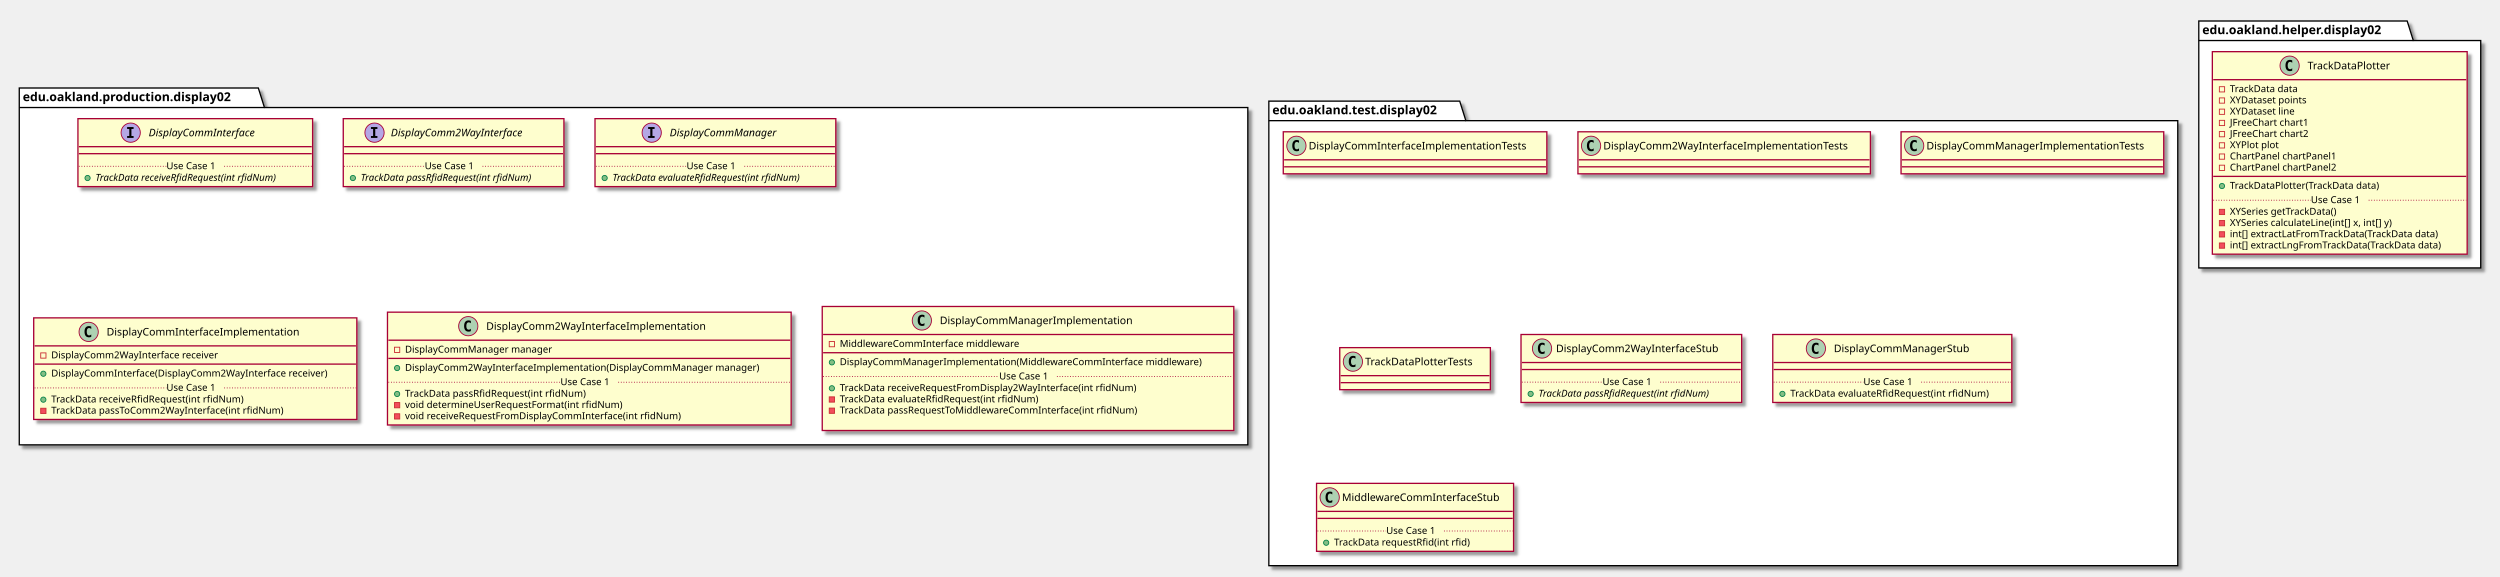
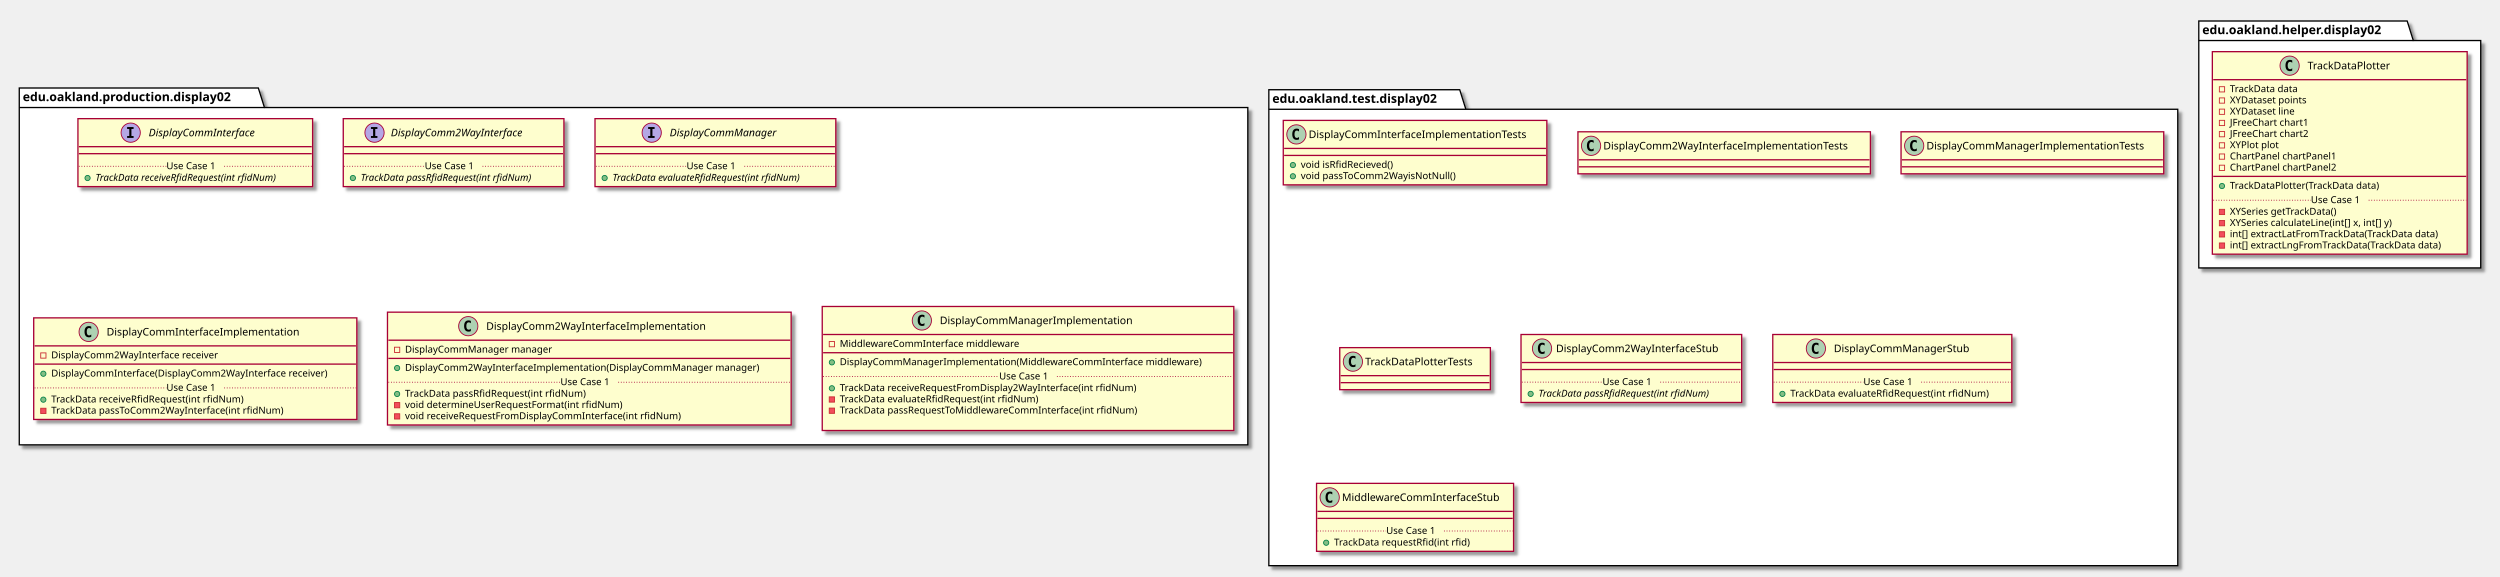
<svg xmlns="http://www.w3.org/2000/svg" contentScriptType="application/ecmascript" contentStyleType="text/css" height="658px" preserveAspectRatio="none" style="width:2855px;height:658px;" version="1.1" viewBox="0 0 2855 658" width="2855px" zoomAndPan="magnify">
  <defs>
-     <filter height="300%" id="f7gqsxo2pg2uu" width="300%" x="-1" y="-1">
+     <filter height="300%" id="ftux4k70zpo3s" width="300%" x="-1" y="-1">
      <feGaussianBlur result="blurOut" stdDeviation="2.0" />
      <feColorMatrix in="blurOut" result="blurOut2" type="matrix" values="0 0 0 0 0 0 0 0 0 0 0 0 0 0 0 0 0 0 .4 0" />
      <feOffset dx="4.0" dy="4.0" in="blurOut2" result="blurOut3" />
      <feBlend in="SourceGraphic" in2="blurOut3" mode="normal" />
    </filter>
  </defs>
  <g>
-     <polygon fill="#FFFFFF" filter="url(#f7gqsxo2pg2uu)" points="22,100.5,295,100.5,302,122.797,1425,122.797,1425,508,22,508,22,100.5" style="stroke: #000000; stroke-width: 1.5;" />
+     <polygon fill="#FFFFFF" filter="url(#ftux4k70zpo3s)" points="22,100.5,295,100.5,302,122.797,1425,122.797,1425,508,22,508,22,100.5" style="stroke: #000000; stroke-width: 1.5;" />
    <line style="stroke: #000000; stroke-width: 1.5;" x1="22" x2="302" y1="122.797" y2="122.797" />
    <text fill="#000000" font-family="sans-serif" font-size="14" font-weight="bold" lengthAdjust="spacingAndGlyphs" textLength="267" x="26" y="115.495">edu.oakland.production.display02</text>
-     <polygon fill="#FFFFFF" filter="url(#f7gqsxo2pg2uu)" points="1449,115.5,1667,115.5,1674,137.797,2487,137.797,2487,646,1449,646,1449,115.5" style="stroke: #000000; stroke-width: 1.5;" />
-     <line style="stroke: #000000; stroke-width: 1.5;" x1="1449" x2="1674" y1="137.797" y2="137.797" />
-     <text fill="#000000" font-family="sans-serif" font-size="14" font-weight="bold" lengthAdjust="spacingAndGlyphs" textLength="212" x="1453" y="130.495">edu.oakland.test.display02</text>
-     <polygon fill="#FFFFFF" filter="url(#f7gqsxo2pg2uu)" points="2511,24,2749,24,2756,46.297,2833,46.297,2833,306,2511,306,2511,24" style="stroke: #000000; stroke-width: 1.5;" />
+     <polygon fill="#FFFFFF" filter="url(#ftux4k70zpo3s)" points="1449,102.5,1667,102.5,1674,124.797,2487,124.797,2487,646,1449,646,1449,102.5" style="stroke: #000000; stroke-width: 1.5;" />
+     <line style="stroke: #000000; stroke-width: 1.5;" x1="1449" x2="1674" y1="124.797" y2="124.797" />
+     <text fill="#000000" font-family="sans-serif" font-size="14" font-weight="bold" lengthAdjust="spacingAndGlyphs" textLength="212" x="1453" y="117.495">edu.oakland.test.display02</text>
+     <polygon fill="#FFFFFF" filter="url(#ftux4k70zpo3s)" points="2511,24,2749,24,2756,46.297,2833,46.297,2833,306,2511,306,2511,24" style="stroke: #000000; stroke-width: 1.5;" />
    <line style="stroke: #000000; stroke-width: 1.5;" x1="2511" x2="2756" y1="46.297" y2="46.297" />
    <text fill="#000000" font-family="sans-serif" font-size="14" font-weight="bold" lengthAdjust="spacingAndGlyphs" textLength="232" x="2515" y="38.995">edu.oakland.helper.display02</text>
-     <rect fill="#FEFECE" filter="url(#f7gqsxo2pg2uu)" height="77.609" id="DisplayCommInterface" style="stroke: #A80036; stroke-width: 1.5;" width="268" x="89" y="135.5" />
+     <rect fill="#FEFECE" filter="url(#ftux4k70zpo3s)" height="77.609" id="DisplayCommInterface" style="stroke: #A80036; stroke-width: 1.5;" width="268" x="89" y="135.5" />
    <ellipse cx="149.25" cy="151.5" fill="#B4A7E5" rx="11" ry="11" style="stroke: #A80036; stroke-width: 1.0;" />
    <path d="M145.172,147.266 L145.172,145.109 L152.562,145.109 L152.562,147.266 L150.094,147.266 L150.094,155.344 L152.562,155.344 L152.562,157.5 L145.172,157.5 L145.172,155.344 L147.641,155.344 L147.641,147.266 L145.172,147.266 Z " />
    <text fill="#000000" font-family="sans-serif" font-size="12" font-style="italic" lengthAdjust="spacingAndGlyphs" textLength="139" x="169.75" y="155.654">DisplayCommInterface</text>
    <line style="stroke: #A80036; stroke-width: 1.5;" x1="90" x2="356" y1="167.5" y2="167.5" />
    <line style="stroke: #A80036; stroke-width: 1.5;" x1="90" x2="356" y1="175.5" y2="175.5" />
    <ellipse cx="100" cy="203.305" fill="#84BE84" rx="3" ry="3" style="stroke: #038048; stroke-width: 1.0;" />
    <text fill="#000000" font-family="sans-serif" font-size="11" font-style="italic" lengthAdjust="spacingAndGlyphs" textLength="242" x="109" y="206.515">TrackData receiveRfidRequest(int rfidNum)</text>
    <line style="stroke: #A80036; stroke-width: 1.0; stroke-dasharray: 1.0,2.0;" x1="90" x2="190" y1="189.902" y2="189.902" />
    <text fill="#000000" font-family="sans-serif" font-size="11" lengthAdjust="spacingAndGlyphs" textLength="66" x="190" y="193.21">Use Case 1</text>
    <line style="stroke: #A80036; stroke-width: 1.0; stroke-dasharray: 1.0,2.0;" x1="256" x2="356" y1="189.902" y2="189.902" />
-     <rect fill="#FEFECE" filter="url(#f7gqsxo2pg2uu)" height="77.609" id="DisplayComm2WayInterface" style="stroke: #A80036; stroke-width: 1.5;" width="252" x="392" y="135.5" />
+     <rect fill="#FEFECE" filter="url(#ftux4k70zpo3s)" height="77.609" id="DisplayComm2WayInterface" style="stroke: #A80036; stroke-width: 1.5;" width="252" x="392" y="135.5" />
    <ellipse cx="427.7" cy="151.5" fill="#B4A7E5" rx="11" ry="11" style="stroke: #A80036; stroke-width: 1.0;" />
    <path d="M423.622,147.266 L423.622,145.109 L431.012,145.109 L431.012,147.266 L428.544,147.266 L428.544,155.344 L431.012,155.344 L431.012,157.5 L423.622,157.5 L423.622,155.344 L426.091,155.344 L426.091,147.266 L423.622,147.266 Z " />
    <text fill="#000000" font-family="sans-serif" font-size="12" font-style="italic" lengthAdjust="spacingAndGlyphs" textLength="174" x="446.3" y="155.654">DisplayComm2WayInterface</text>
    <line style="stroke: #A80036; stroke-width: 1.5;" x1="393" x2="643" y1="167.5" y2="167.5" />
    <line style="stroke: #A80036; stroke-width: 1.5;" x1="393" x2="643" y1="175.5" y2="175.5" />
    <ellipse cx="403" cy="203.305" fill="#84BE84" rx="3" ry="3" style="stroke: #038048; stroke-width: 1.0;" />
    <text fill="#000000" font-family="sans-serif" font-size="11" font-style="italic" lengthAdjust="spacingAndGlyphs" textLength="226" x="412" y="206.515">TrackData passRfidRequest(int rfidNum)</text>
    <line style="stroke: #A80036; stroke-width: 1.0; stroke-dasharray: 1.0,2.0;" x1="393" x2="485" y1="189.902" y2="189.902" />
    <text fill="#000000" font-family="sans-serif" font-size="11" lengthAdjust="spacingAndGlyphs" textLength="66" x="485" y="193.21">Use Case 1</text>
    <line style="stroke: #A80036; stroke-width: 1.0; stroke-dasharray: 1.0,2.0;" x1="551" x2="643" y1="189.902" y2="189.902" />
-     <rect fill="#FEFECE" filter="url(#f7gqsxo2pg2uu)" height="77.609" id="DisplayCommManager" style="stroke: #A80036; stroke-width: 1.5;" width="275" x="679.5" y="135.5" />
+     <rect fill="#FEFECE" filter="url(#ftux4k70zpo3s)" height="77.609" id="DisplayCommManager" style="stroke: #A80036; stroke-width: 1.5;" width="275" x="679.5" y="135.5" />
    <ellipse cx="744.25" cy="151.5" fill="#B4A7E5" rx="11" ry="11" style="stroke: #A80036; stroke-width: 1.0;" />
    <path d="M740.172,147.266 L740.172,145.109 L747.562,145.109 L747.562,147.266 L745.094,147.266 L745.094,155.344 L747.562,155.344 L747.562,157.5 L740.172,157.5 L740.172,155.344 L742.641,155.344 L742.641,147.266 L740.172,147.266 Z " />
    <text fill="#000000" font-family="sans-serif" font-size="12" font-style="italic" lengthAdjust="spacingAndGlyphs" textLength="137" x="764.75" y="155.654">DisplayCommManager</text>
    <line style="stroke: #A80036; stroke-width: 1.5;" x1="680.5" x2="953.5" y1="167.5" y2="167.5" />
    <line style="stroke: #A80036; stroke-width: 1.5;" x1="680.5" x2="953.5" y1="175.5" y2="175.5" />
    <ellipse cx="690.5" cy="203.305" fill="#84BE84" rx="3" ry="3" style="stroke: #038048; stroke-width: 1.0;" />
    <text fill="#000000" font-family="sans-serif" font-size="11" font-style="italic" lengthAdjust="spacingAndGlyphs" textLength="249" x="699.5" y="206.515">TrackData evaluateRfidRequest(int rfidNum)</text>
    <line style="stroke: #A80036; stroke-width: 1.0; stroke-dasharray: 1.0,2.0;" x1="680.5" x2="784" y1="189.902" y2="189.902" />
    <text fill="#000000" font-family="sans-serif" font-size="11" lengthAdjust="spacingAndGlyphs" textLength="66" x="784" y="193.21">Use Case 1</text>
    <line style="stroke: #A80036; stroke-width: 1.0; stroke-dasharray: 1.0,2.0;" x1="850" x2="953.5" y1="189.902" y2="189.902" />
-     <rect fill="#FEFECE" filter="url(#f7gqsxo2pg2uu)" height="116.023" id="DisplayCommInterfaceImplementation" style="stroke: #A80036; stroke-width: 1.5;" width="369" x="38.5" y="363" />
+     <rect fill="#FEFECE" filter="url(#ftux4k70zpo3s)" height="116.023" id="DisplayCommInterfaceImplementation" style="stroke: #A80036; stroke-width: 1.5;" width="369" x="38.5" y="363" />
    <ellipse cx="101.25" cy="379" fill="#ADD1B2" rx="11" ry="11" style="stroke: #A80036; stroke-width: 1.0;" />
    <path d="M104.219,384.641 Q103.641,384.938 103,385.078 Q102.359,385.234 101.656,385.234 Q99.156,385.234 97.828,383.594 Q96.516,381.938 96.516,378.812 Q96.516,375.688 97.828,374.031 Q99.156,372.375 101.656,372.375 Q102.359,372.375 103,372.531 Q103.656,372.688 104.219,372.984 L104.219,375.703 Q103.594,375.125 103,374.859 Q102.406,374.578 101.781,374.578 Q100.438,374.578 99.75,375.656 Q99.062,376.719 99.062,378.812 Q99.062,380.906 99.75,381.984 Q100.438,383.047 101.781,383.047 Q102.406,383.047 103,382.781 Q103.594,382.5 104.219,381.922 L104.219,384.641 Z " />
    <text fill="#000000" font-family="sans-serif" font-size="12" lengthAdjust="spacingAndGlyphs" textLength="235" x="121.75" y="383.154">DisplayCommInterfaceImplementation</text>
    <line style="stroke: #A80036; stroke-width: 1.5;" x1="39.5" x2="406.5" y1="395" y2="395" />
    <rect fill="none" height="6" style="stroke: #C82930; stroke-width: 1.0;" width="6" x="46.5" y="403" />
    <text fill="#000000" font-family="sans-serif" font-size="11" lengthAdjust="spacingAndGlyphs" textLength="207" x="58.5" y="409.21">DisplayComm2WayInterface receiver</text>
    <line style="stroke: #A80036; stroke-width: 1.5;" x1="39.5" x2="406.5" y1="415.805" y2="415.805" />
    <ellipse cx="49.5" cy="426.805" fill="#84BE84" rx="3" ry="3" style="stroke: #038048; stroke-width: 1.0;" />
    <text fill="#000000" font-family="sans-serif" font-size="11" lengthAdjust="spacingAndGlyphs" textLength="343" x="58.5" y="430.015">DisplayCommInterface(DisplayComm2WayInterface receiver)</text>
    <ellipse cx="49.5" cy="456.414" fill="#84BE84" rx="3" ry="3" style="stroke: #038048; stroke-width: 1.0;" />
    <text fill="#000000" font-family="sans-serif" font-size="11" lengthAdjust="spacingAndGlyphs" textLength="240" x="58.5" y="459.625">TrackData receiveRfidRequest(int rfidNum)</text>
    <rect fill="#F24D5C" height="6" style="stroke: #C82930; stroke-width: 1.0;" width="6" x="46.5" y="466.219" />
    <text fill="#000000" font-family="sans-serif" font-size="11" lengthAdjust="spacingAndGlyphs" textLength="290" x="58.5" y="472.429">TrackData passToComm2WayInterface(int rfidNum)</text>
    <line style="stroke: #A80036; stroke-width: 1.0; stroke-dasharray: 1.0,2.0;" x1="39.5" x2="190" y1="443.012" y2="443.012" />
    <text fill="#000000" font-family="sans-serif" font-size="11" lengthAdjust="spacingAndGlyphs" textLength="66" x="190" y="446.32">Use Case 1</text>
    <line style="stroke: #A80036; stroke-width: 1.0; stroke-dasharray: 1.0,2.0;" x1="256" x2="406.5" y1="443.012" y2="443.012" />
-     <rect fill="#FEFECE" filter="url(#f7gqsxo2pg2uu)" height="128.828" id="DisplayComm2WayInterfaceImplementation" style="stroke: #A80036; stroke-width: 1.5;" width="461" x="442.5" y="356.5" />
+     <rect fill="#FEFECE" filter="url(#ftux4k70zpo3s)" height="128.828" id="DisplayComm2WayInterfaceImplementation" style="stroke: #A80036; stroke-width: 1.5;" width="461" x="442.5" y="356.5" />
    <ellipse cx="534.75" cy="372.5" fill="#ADD1B2" rx="11" ry="11" style="stroke: #A80036; stroke-width: 1.0;" />
    <path d="M537.719,378.141 Q537.141,378.438 536.5,378.578 Q535.859,378.734 535.156,378.734 Q532.656,378.734 531.328,377.094 Q530.016,375.438 530.016,372.312 Q530.016,369.188 531.328,367.531 Q532.656,365.875 535.156,365.875 Q535.859,365.875 536.5,366.031 Q537.156,366.188 537.719,366.484 L537.719,369.203 Q537.094,368.625 536.5,368.359 Q535.906,368.078 535.281,368.078 Q533.938,368.078 533.25,369.156 Q532.562,370.219 532.562,372.312 Q532.562,374.406 533.25,375.484 Q533.938,376.547 535.281,376.547 Q535.906,376.547 536.5,376.281 Q537.094,376 537.719,375.422 L537.719,378.141 Z " />
    <text fill="#000000" font-family="sans-serif" font-size="12" lengthAdjust="spacingAndGlyphs" textLength="268" x="555.25" y="376.654">DisplayComm2WayInterfaceImplementation</text>
    <line style="stroke: #A80036; stroke-width: 1.5;" x1="443.5" x2="902.5" y1="388.5" y2="388.5" />
    <rect fill="none" height="6" style="stroke: #C82930; stroke-width: 1.0;" width="6" x="450.5" y="396.5" />
    <text fill="#000000" font-family="sans-serif" font-size="11" lengthAdjust="spacingAndGlyphs" textLength="182" x="462.5" y="402.71">DisplayCommManager manager</text>
    <line style="stroke: #A80036; stroke-width: 1.5;" x1="443.5" x2="902.5" y1="409.305" y2="409.305" />
    <ellipse cx="453.5" cy="420.305" fill="#84BE84" rx="3" ry="3" style="stroke: #038048; stroke-width: 1.0;" />
    <text fill="#000000" font-family="sans-serif" font-size="11" lengthAdjust="spacingAndGlyphs" textLength="435" x="462.5" y="423.515">DisplayComm2WayInterfaceImplementation(DisplayCommManager manager)</text>
    <ellipse cx="453.5" cy="449.914" fill="#84BE84" rx="3" ry="3" style="stroke: #038048; stroke-width: 1.0;" />
    <text fill="#000000" font-family="sans-serif" font-size="11" lengthAdjust="spacingAndGlyphs" textLength="227" x="462.5" y="453.125">TrackData passRfidRequest(int rfidNum)</text>
    <rect fill="#F24D5C" height="6" style="stroke: #C82930; stroke-width: 1.0;" width="6" x="450.5" y="459.719" />
    <text fill="#000000" font-family="sans-serif" font-size="11" lengthAdjust="spacingAndGlyphs" textLength="269" x="462.5" y="465.929">void determineUserRequestFormat(int rfidNum)</text>
    <rect fill="#F24D5C" height="6" style="stroke: #C82930; stroke-width: 1.0;" width="6" x="450.5" y="472.523" />
    <text fill="#000000" font-family="sans-serif" font-size="11" lengthAdjust="spacingAndGlyphs" textLength="342" x="462.5" y="478.734">void receiveRequestFromDisplayCommInterface(int rfidNum)</text>
    <line style="stroke: #A80036; stroke-width: 1.0; stroke-dasharray: 1.0,2.0;" x1="443.5" x2="640" y1="436.512" y2="436.512" />
    <text fill="#000000" font-family="sans-serif" font-size="11" lengthAdjust="spacingAndGlyphs" textLength="66" x="640" y="439.82">Use Case 1</text>
    <line style="stroke: #A80036; stroke-width: 1.0; stroke-dasharray: 1.0,2.0;" x1="706" x2="902.5" y1="436.512" y2="436.512" />
-     <rect fill="#FEFECE" filter="url(#f7gqsxo2pg2uu)" height="141.633" id="DisplayCommManagerImplementation" style="stroke: #A80036; stroke-width: 1.5;" width="470" x="939" y="350" />
+     <rect fill="#FEFECE" filter="url(#ftux4k70zpo3s)" height="141.633" id="DisplayCommManagerImplementation" style="stroke: #A80036; stroke-width: 1.5;" width="470" x="939" y="350" />
    <ellipse cx="1052.75" cy="366" fill="#ADD1B2" rx="11" ry="11" style="stroke: #A80036; stroke-width: 1.0;" />
    <path d="M1055.719,371.641 Q1055.141,371.938 1054.5,372.078 Q1053.859,372.234 1053.156,372.234 Q1050.656,372.234 1049.328,370.594 Q1048.016,368.938 1048.016,365.812 Q1048.016,362.688 1049.328,361.031 Q1050.656,359.375 1053.156,359.375 Q1053.859,359.375 1054.5,359.531 Q1055.156,359.688 1055.719,359.984 L1055.719,362.703 Q1055.094,362.125 1054.5,361.859 Q1053.906,361.578 1053.281,361.578 Q1051.938,361.578 1051.25,362.656 Q1050.562,363.719 1050.562,365.812 Q1050.562,367.906 1051.25,368.984 Q1051.938,370.047 1053.281,370.047 Q1053.906,370.047 1054.5,369.781 Q1055.094,369.5 1055.719,368.922 L1055.719,371.641 Z " />
    <text fill="#000000" font-family="sans-serif" font-size="12" lengthAdjust="spacingAndGlyphs" textLength="234" x="1073.25" y="370.154">DisplayCommManagerImplementation</text>
    <line style="stroke: #A80036; stroke-width: 1.5;" x1="940" x2="1408" y1="382" y2="382" />
    <rect fill="none" height="6" style="stroke: #C82930; stroke-width: 1.0;" width="6" x="947" y="390" />
    <text fill="#000000" font-family="sans-serif" font-size="11" lengthAdjust="spacingAndGlyphs" textLength="221" x="959" y="396.21">MiddlewareCommInterface middleware</text>
    <line style="stroke: #A80036; stroke-width: 1.5;" x1="940" x2="1408" y1="402.805" y2="402.805" />
    <ellipse cx="950" cy="413.805" fill="#84BE84" rx="3" ry="3" style="stroke: #038048; stroke-width: 1.0;" />
    <text fill="#000000" font-family="sans-serif" font-size="11" lengthAdjust="spacingAndGlyphs" textLength="444" x="959" y="417.015">DisplayCommManagerImplementation(MiddlewareCommInterface middleware)</text>
    <ellipse cx="950" cy="443.414" fill="#84BE84" rx="3" ry="3" style="stroke: #038048; stroke-width: 1.0;" />
    <text fill="#000000" font-family="sans-serif" font-size="11" lengthAdjust="spacingAndGlyphs" textLength="368" x="959" y="446.625">TrackData receiveRequestFromDisplay2WayInterface(int rfidNum)</text>
    <rect fill="#F24D5C" height="6" style="stroke: #C82930; stroke-width: 1.0;" width="6" x="947" y="453.219" />
    <text fill="#000000" font-family="sans-serif" font-size="11" lengthAdjust="spacingAndGlyphs" textLength="247" x="959" y="459.429">TrackData evaluateRfidRequest(int rfidNum)</text>
    <rect fill="#F24D5C" height="6" style="stroke: #C82930; stroke-width: 1.0;" width="6" x="947" y="466.023" />
    <text fill="#000000" font-family="sans-serif" font-size="11" lengthAdjust="spacingAndGlyphs" textLength="371" x="959" y="472.234">TrackData passRequestToMiddlewareCommInterface(int rfidNum)</text>
    <text fill="#000000" font-family="sans-serif" font-size="11" lengthAdjust="spacingAndGlyphs" textLength="0" x="963" y="485.039" />
    <line style="stroke: #A80036; stroke-width: 1.0; stroke-dasharray: 1.0,2.0;" x1="940" x2="1141" y1="430.012" y2="430.012" />
    <text fill="#000000" font-family="sans-serif" font-size="11" lengthAdjust="spacingAndGlyphs" textLength="66" x="1141" y="433.32">Use Case 1</text>
    <line style="stroke: #A80036; stroke-width: 1.0; stroke-dasharray: 1.0,2.0;" x1="1207" x2="1408" y1="430.012" y2="430.012" />
-     <rect fill="#FEFECE" filter="url(#f7gqsxo2pg2uu)" height="48" id="DisplayCommInterfaceImplementationTests" style="stroke: #A80036; stroke-width: 1.5;" width="301" x="1465.5" y="150.5" />
-     <ellipse cx="1480.5" cy="166.5" fill="#ADD1B2" rx="11" ry="11" style="stroke: #A80036; stroke-width: 1.0;" />
-     <path d="M1483.469,172.141 Q1482.891,172.438 1482.25,172.578 Q1481.609,172.734 1480.906,172.734 Q1478.406,172.734 1477.078,171.094 Q1475.766,169.438 1475.766,166.312 Q1475.766,163.188 1477.078,161.531 Q1478.406,159.875 1480.906,159.875 Q1481.609,159.875 1482.25,160.031 Q1482.906,160.188 1483.469,160.484 L1483.469,163.203 Q1482.844,162.625 1482.25,162.359 Q1481.656,162.078 1481.031,162.078 Q1479.688,162.078 1479,163.156 Q1478.312,164.219 1478.312,166.312 Q1478.312,168.406 1479,169.484 Q1479.688,170.547 1481.031,170.547 Q1481.656,170.547 1482.25,170.281 Q1482.844,170 1483.469,169.422 L1483.469,172.141 Z " />
-     <text fill="#000000" font-family="sans-serif" font-size="12" lengthAdjust="spacingAndGlyphs" textLength="269" x="1494.5" y="170.654">DisplayCommInterfaceImplementationTests</text>
-     <line style="stroke: #A80036; stroke-width: 1.5;" x1="1466.5" x2="1765.5" y1="182.5" y2="182.5" />
-     <line style="stroke: #A80036; stroke-width: 1.5;" x1="1466.5" x2="1765.5" y1="190.5" y2="190.5" />
-     <rect fill="#FEFECE" filter="url(#f7gqsxo2pg2uu)" height="48" id="DisplayComm2WayInterfaceImplementationTests" style="stroke: #A80036; stroke-width: 1.5;" width="334" x="1802" y="150.5" />
+     <rect fill="#FEFECE" filter="url(#ftux4k70zpo3s)" height="73.609" id="DisplayCommInterfaceImplementationTests" style="stroke: #A80036; stroke-width: 1.5;" width="301" x="1465.5" y="137.5" />
+     <ellipse cx="1480.5" cy="153.5" fill="#ADD1B2" rx="11" ry="11" style="stroke: #A80036; stroke-width: 1.0;" />
+     <path d="M1483.469,159.141 Q1482.891,159.438 1482.25,159.578 Q1481.609,159.734 1480.906,159.734 Q1478.406,159.734 1477.078,158.094 Q1475.766,156.438 1475.766,153.312 Q1475.766,150.188 1477.078,148.531 Q1478.406,146.875 1480.906,146.875 Q1481.609,146.875 1482.25,147.031 Q1482.906,147.188 1483.469,147.484 L1483.469,150.203 Q1482.844,149.625 1482.25,149.359 Q1481.656,149.078 1481.031,149.078 Q1479.688,149.078 1479,150.156 Q1478.312,151.219 1478.312,153.312 Q1478.312,155.406 1479,156.484 Q1479.688,157.547 1481.031,157.547 Q1481.656,157.547 1482.25,157.281 Q1482.844,157 1483.469,156.422 L1483.469,159.141 Z " />
+     <text fill="#000000" font-family="sans-serif" font-size="12" lengthAdjust="spacingAndGlyphs" textLength="269" x="1494.5" y="157.654">DisplayCommInterfaceImplementationTests</text>
+     <line style="stroke: #A80036; stroke-width: 1.5;" x1="1466.5" x2="1765.5" y1="169.5" y2="169.5" />
+     <line style="stroke: #A80036; stroke-width: 1.5;" x1="1466.5" x2="1765.5" y1="177.5" y2="177.5" />
+     <ellipse cx="1476.5" cy="188.5" fill="#84BE84" rx="3" ry="3" style="stroke: #038048; stroke-width: 1.0;" />
+     <text fill="#000000" font-family="sans-serif" font-size="11" lengthAdjust="spacingAndGlyphs" textLength="116" x="1485.5" y="191.71">void isRfidRecieved()</text>
+     <ellipse cx="1476.5" cy="201.305" fill="#84BE84" rx="3" ry="3" style="stroke: #038048; stroke-width: 1.0;" />
+     <text fill="#000000" font-family="sans-serif" font-size="11" lengthAdjust="spacingAndGlyphs" textLength="193" x="1485.5" y="204.515">void passToComm2WayisNotNull()</text>
+     <rect fill="#FEFECE" filter="url(#ftux4k70zpo3s)" height="48" id="DisplayComm2WayInterfaceImplementationTests" style="stroke: #A80036; stroke-width: 1.5;" width="334" x="1802" y="150.5" />
    <ellipse cx="1817" cy="166.5" fill="#ADD1B2" rx="11" ry="11" style="stroke: #A80036; stroke-width: 1.0;" />
    <path d="M1819.969,172.141 Q1819.391,172.438 1818.75,172.578 Q1818.109,172.734 1817.406,172.734 Q1814.906,172.734 1813.578,171.094 Q1812.266,169.438 1812.266,166.312 Q1812.266,163.188 1813.578,161.531 Q1814.906,159.875 1817.406,159.875 Q1818.109,159.875 1818.75,160.031 Q1819.406,160.188 1819.969,160.484 L1819.969,163.203 Q1819.344,162.625 1818.75,162.359 Q1818.156,162.078 1817.531,162.078 Q1816.188,162.078 1815.5,163.156 Q1814.812,164.219 1814.812,166.312 Q1814.812,168.406 1815.5,169.484 Q1816.188,170.547 1817.531,170.547 Q1818.156,170.547 1818.75,170.281 Q1819.344,170 1819.969,169.422 L1819.969,172.141 Z " />
    <text fill="#000000" font-family="sans-serif" font-size="12" lengthAdjust="spacingAndGlyphs" textLength="302" x="1831" y="170.654">DisplayComm2WayInterfaceImplementationTests</text>
    <line style="stroke: #A80036; stroke-width: 1.5;" x1="1803" x2="2135" y1="182.5" y2="182.5" />
    <line style="stroke: #A80036; stroke-width: 1.5;" x1="1803" x2="2135" y1="190.5" y2="190.5" />
-     <rect fill="#FEFECE" filter="url(#f7gqsxo2pg2uu)" height="48" id="DisplayCommManagerImplementationTests" style="stroke: #A80036; stroke-width: 1.5;" width="300" x="2171" y="150.5" />
+     <rect fill="#FEFECE" filter="url(#ftux4k70zpo3s)" height="48" id="DisplayCommManagerImplementationTests" style="stroke: #A80036; stroke-width: 1.5;" width="300" x="2171" y="150.5" />
    <ellipse cx="2186" cy="166.5" fill="#ADD1B2" rx="11" ry="11" style="stroke: #A80036; stroke-width: 1.0;" />
    <path d="M2188.969,172.141 Q2188.391,172.438 2187.75,172.578 Q2187.109,172.734 2186.406,172.734 Q2183.906,172.734 2182.578,171.094 Q2181.266,169.438 2181.266,166.312 Q2181.266,163.188 2182.578,161.531 Q2183.906,159.875 2186.406,159.875 Q2187.109,159.875 2187.75,160.031 Q2188.406,160.188 2188.969,160.484 L2188.969,163.203 Q2188.344,162.625 2187.75,162.359 Q2187.156,162.078 2186.531,162.078 Q2185.188,162.078 2184.5,163.156 Q2183.812,164.219 2183.812,166.312 Q2183.812,168.406 2184.5,169.484 Q2185.188,170.547 2186.531,170.547 Q2187.156,170.547 2187.75,170.281 Q2188.344,170 2188.969,169.422 L2188.969,172.141 Z " />
    <text fill="#000000" font-family="sans-serif" font-size="12" lengthAdjust="spacingAndGlyphs" textLength="268" x="2200" y="170.654">DisplayCommManagerImplementationTests</text>
    <line style="stroke: #A80036; stroke-width: 1.5;" x1="2172" x2="2470" y1="182.5" y2="182.5" />
    <line style="stroke: #A80036; stroke-width: 1.5;" x1="2172" x2="2470" y1="190.5" y2="190.5" />
-     <rect fill="#FEFECE" filter="url(#f7gqsxo2pg2uu)" height="48" id="TrackDataPlotterTests" style="stroke: #A80036; stroke-width: 1.5;" width="172" x="1530" y="397" />
+     <rect fill="#FEFECE" filter="url(#ftux4k70zpo3s)" height="48" id="TrackDataPlotterTests" style="stroke: #A80036; stroke-width: 1.5;" width="172" x="1530" y="397" />
    <ellipse cx="1545" cy="413" fill="#ADD1B2" rx="11" ry="11" style="stroke: #A80036; stroke-width: 1.0;" />
    <path d="M1547.969,418.641 Q1547.391,418.938 1546.75,419.078 Q1546.109,419.234 1545.406,419.234 Q1542.906,419.234 1541.578,417.594 Q1540.266,415.938 1540.266,412.812 Q1540.266,409.688 1541.578,408.031 Q1542.906,406.375 1545.406,406.375 Q1546.109,406.375 1546.75,406.531 Q1547.406,406.688 1547.969,406.984 L1547.969,409.703 Q1547.344,409.125 1546.75,408.859 Q1546.156,408.578 1545.531,408.578 Q1544.188,408.578 1543.5,409.656 Q1542.812,410.719 1542.812,412.812 Q1542.812,414.906 1543.5,415.984 Q1544.188,417.047 1545.531,417.047 Q1546.156,417.047 1546.75,416.781 Q1547.344,416.5 1547.969,415.922 L1547.969,418.641 Z " />
    <text fill="#000000" font-family="sans-serif" font-size="12" lengthAdjust="spacingAndGlyphs" textLength="140" x="1559" y="417.154">TrackDataPlotterTests</text>
    <line style="stroke: #A80036; stroke-width: 1.5;" x1="1531" x2="1701" y1="429" y2="429" />
    <line style="stroke: #A80036; stroke-width: 1.5;" x1="1531" x2="1701" y1="437" y2="437" />
-     <rect fill="#FEFECE" filter="url(#f7gqsxo2pg2uu)" height="77.609" id="DisplayComm2WayInterfaceStub" style="stroke: #A80036; stroke-width: 1.5;" width="252" x="1737" y="382" />
+     <rect fill="#FEFECE" filter="url(#ftux4k70zpo3s)" height="77.609" id="DisplayComm2WayInterfaceStub" style="stroke: #A80036; stroke-width: 1.5;" width="252" x="1737" y="382" />
    <ellipse cx="1761" cy="398" fill="#ADD1B2" rx="11" ry="11" style="stroke: #A80036; stroke-width: 1.0;" />
    <path d="M1763.969,403.641 Q1763.391,403.938 1762.75,404.078 Q1762.109,404.234 1761.406,404.234 Q1758.906,404.234 1757.578,402.594 Q1756.266,400.938 1756.266,397.812 Q1756.266,394.688 1757.578,393.031 Q1758.906,391.375 1761.406,391.375 Q1762.109,391.375 1762.75,391.531 Q1763.406,391.688 1763.969,391.984 L1763.969,394.703 Q1763.344,394.125 1762.75,393.859 Q1762.156,393.578 1761.531,393.578 Q1760.188,393.578 1759.5,394.656 Q1758.812,395.719 1758.812,397.812 Q1758.812,399.906 1759.5,400.984 Q1760.188,402.047 1761.531,402.047 Q1762.156,402.047 1762.75,401.781 Q1763.344,401.5 1763.969,400.922 L1763.969,403.641 Z " />
    <text fill="#000000" font-family="sans-serif" font-size="12" lengthAdjust="spacingAndGlyphs" textLength="200" x="1777" y="402.154">DisplayComm2WayInterfaceStub</text>
    <line style="stroke: #A80036; stroke-width: 1.5;" x1="1738" x2="1988" y1="414" y2="414" />
    <line style="stroke: #A80036; stroke-width: 1.5;" x1="1738" x2="1988" y1="422" y2="422" />
    <ellipse cx="1748" cy="449.805" fill="#84BE84" rx="3" ry="3" style="stroke: #038048; stroke-width: 1.0;" />
    <text fill="#000000" font-family="sans-serif" font-size="11" font-style="italic" lengthAdjust="spacingAndGlyphs" textLength="226" x="1757" y="453.015">TrackData passRfidRequest(int rfidNum)</text>
    <line style="stroke: #A80036; stroke-width: 1.0; stroke-dasharray: 1.0,2.0;" x1="1738" x2="1830" y1="436.402" y2="436.402" />
    <text fill="#000000" font-family="sans-serif" font-size="11" lengthAdjust="spacingAndGlyphs" textLength="66" x="1830" y="439.71">Use Case 1</text>
    <line style="stroke: #A80036; stroke-width: 1.0; stroke-dasharray: 1.0,2.0;" x1="1896" x2="1988" y1="436.402" y2="436.402" />
-     <rect fill="#FEFECE" filter="url(#f7gqsxo2pg2uu)" height="77.609" id="DisplayCommManagerStub" style="stroke: #A80036; stroke-width: 1.5;" width="273" x="2024.5" y="382" />
+     <rect fill="#FEFECE" filter="url(#ftux4k70zpo3s)" height="77.609" id="DisplayCommManagerStub" style="stroke: #A80036; stroke-width: 1.5;" width="273" x="2024.5" y="382" />
    <ellipse cx="2073.75" cy="398" fill="#ADD1B2" rx="11" ry="11" style="stroke: #A80036; stroke-width: 1.0;" />
    <path d="M2076.719,403.641 Q2076.141,403.938 2075.5,404.078 Q2074.859,404.234 2074.156,404.234 Q2071.656,404.234 2070.328,402.594 Q2069.016,400.938 2069.016,397.812 Q2069.016,394.688 2070.328,393.031 Q2071.656,391.375 2074.156,391.375 Q2074.859,391.375 2075.5,391.531 Q2076.156,391.688 2076.719,391.984 L2076.719,394.703 Q2076.094,394.125 2075.5,393.859 Q2074.906,393.578 2074.281,393.578 Q2072.938,393.578 2072.25,394.656 Q2071.562,395.719 2071.562,397.812 Q2071.562,399.906 2072.25,400.984 Q2072.938,402.047 2074.281,402.047 Q2074.906,402.047 2075.5,401.781 Q2076.094,401.5 2076.719,400.922 L2076.719,403.641 Z " />
    <text fill="#000000" font-family="sans-serif" font-size="12" lengthAdjust="spacingAndGlyphs" textLength="166" x="2094.25" y="402.154">DisplayCommManagerStub</text>
    <line style="stroke: #A80036; stroke-width: 1.5;" x1="2025.5" x2="2296.5" y1="414" y2="414" />
    <line style="stroke: #A80036; stroke-width: 1.5;" x1="2025.5" x2="2296.5" y1="422" y2="422" />
    <ellipse cx="2035.5" cy="449.805" fill="#84BE84" rx="3" ry="3" style="stroke: #038048; stroke-width: 1.0;" />
    <text fill="#000000" font-family="sans-serif" font-size="11" lengthAdjust="spacingAndGlyphs" textLength="247" x="2044.5" y="453.015">TrackData evaluateRfidRequest(int rfidNum)</text>
    <line style="stroke: #A80036; stroke-width: 1.0; stroke-dasharray: 1.0,2.0;" x1="2025.5" x2="2128" y1="436.402" y2="436.402" />
    <text fill="#000000" font-family="sans-serif" font-size="11" lengthAdjust="spacingAndGlyphs" textLength="66" x="2128" y="439.71">Use Case 1</text>
    <line style="stroke: #A80036; stroke-width: 1.0; stroke-dasharray: 1.0,2.0;" x1="2194" x2="2296.5" y1="436.402" y2="436.402" />
-     <rect fill="#FEFECE" filter="url(#f7gqsxo2pg2uu)" height="77.609" id="MiddlewareCommInterfaceStub" style="stroke: #A80036; stroke-width: 1.5;" width="225" x="1503.5" y="552" />
+     <rect fill="#FEFECE" filter="url(#ftux4k70zpo3s)" height="77.609" id="MiddlewareCommInterfaceStub" style="stroke: #A80036; stroke-width: 1.5;" width="225" x="1503.5" y="552" />
    <ellipse cx="1518.5" cy="568" fill="#ADD1B2" rx="11" ry="11" style="stroke: #A80036; stroke-width: 1.0;" />
    <path d="M1521.469,573.641 Q1520.891,573.938 1520.25,574.078 Q1519.609,574.234 1518.906,574.234 Q1516.406,574.234 1515.078,572.594 Q1513.766,570.938 1513.766,567.812 Q1513.766,564.688 1515.078,563.031 Q1516.406,561.375 1518.906,561.375 Q1519.609,561.375 1520.25,561.531 Q1520.906,561.688 1521.469,561.984 L1521.469,564.703 Q1520.844,564.125 1520.25,563.859 Q1519.656,563.578 1519.031,563.578 Q1517.688,563.578 1517,564.656 Q1516.312,565.719 1516.312,567.812 Q1516.312,569.906 1517,570.984 Q1517.688,572.047 1519.031,572.047 Q1519.656,572.047 1520.25,571.781 Q1520.844,571.5 1521.469,570.922 L1521.469,573.641 Z " />
    <text fill="#000000" font-family="sans-serif" font-size="12" lengthAdjust="spacingAndGlyphs" textLength="193" x="1532.5" y="572.154">MiddlewareCommInterfaceStub</text>
    <line style="stroke: #A80036; stroke-width: 1.5;" x1="1504.5" x2="1727.5" y1="584" y2="584" />
    <line style="stroke: #A80036; stroke-width: 1.5;" x1="1504.5" x2="1727.5" y1="592" y2="592" />
    <ellipse cx="1514.5" cy="619.805" fill="#84BE84" rx="3" ry="3" style="stroke: #038048; stroke-width: 1.0;" />
    <text fill="#000000" font-family="sans-serif" font-size="11" lengthAdjust="spacingAndGlyphs" textLength="171" x="1523.5" y="623.015">TrackData requestRfid(int rfid)</text>
    <line style="stroke: #A80036; stroke-width: 1.0; stroke-dasharray: 1.0,2.0;" x1="1504.5" x2="1583" y1="606.402" y2="606.402" />
    <text fill="#000000" font-family="sans-serif" font-size="11" lengthAdjust="spacingAndGlyphs" textLength="66" x="1583" y="609.71">Use Case 1</text>
    <line style="stroke: #A80036; stroke-width: 1.0; stroke-dasharray: 1.0,2.0;" x1="1649" x2="1727.5" y1="606.402" y2="606.402" />
-     <rect fill="#FEFECE" filter="url(#f7gqsxo2pg2uu)" height="231.266" id="TrackDataPlotter" style="stroke: #A80036; stroke-width: 1.5;" width="291" x="2526.5" y="59" />
+     <rect fill="#FEFECE" filter="url(#ftux4k70zpo3s)" height="231.266" id="TrackDataPlotter" style="stroke: #A80036; stroke-width: 1.5;" width="291" x="2526.5" y="59" />
    <ellipse cx="2614.75" cy="75" fill="#ADD1B2" rx="11" ry="11" style="stroke: #A80036; stroke-width: 1.0;" />
    <path d="M2617.719,80.641 Q2617.141,80.938 2616.5,81.078 Q2615.859,81.234 2615.156,81.234 Q2612.656,81.234 2611.328,79.594 Q2610.016,77.938 2610.016,74.812 Q2610.016,71.688 2611.328,70.031 Q2612.656,68.375 2615.156,68.375 Q2615.859,68.375 2616.5,68.531 Q2617.156,68.688 2617.719,68.984 L2617.719,71.703 Q2617.094,71.125 2616.5,70.859 Q2615.906,70.578 2615.281,70.578 Q2613.938,70.578 2613.25,71.656 Q2612.562,72.719 2612.562,74.812 Q2612.562,76.906 2613.25,77.984 Q2613.938,79.047 2615.281,79.047 Q2615.906,79.047 2616.5,78.781 Q2617.094,78.5 2617.719,77.922 L2617.719,80.641 Z " />
    <text fill="#000000" font-family="sans-serif" font-size="12" lengthAdjust="spacingAndGlyphs" textLength="106" x="2635.25" y="79.154">TrackDataPlotter</text>
    <line style="stroke: #A80036; stroke-width: 1.5;" x1="2527.5" x2="2816.5" y1="91" y2="91" />
    <rect fill="none" height="6" style="stroke: #C82930; stroke-width: 1.0;" width="6" x="2534.5" y="99" />
    <text fill="#000000" font-family="sans-serif" font-size="11" lengthAdjust="spacingAndGlyphs" textLength="86" x="2546.5" y="105.21">TrackData data</text>
    <rect fill="none" height="6" style="stroke: #C82930; stroke-width: 1.0;" width="6" x="2534.5" y="111.805" />
    <text fill="#000000" font-family="sans-serif" font-size="11" lengthAdjust="spacingAndGlyphs" textLength="97" x="2546.5" y="118.015">XYDataset points</text>
    <rect fill="none" height="6" style="stroke: #C82930; stroke-width: 1.0;" width="6" x="2534.5" y="124.609" />
    <text fill="#000000" font-family="sans-serif" font-size="11" lengthAdjust="spacingAndGlyphs" textLength="82" x="2546.5" y="130.82">XYDataset line</text>
    <rect fill="none" height="6" style="stroke: #C82930; stroke-width: 1.0;" width="6" x="2534.5" y="137.414" />
    <text fill="#000000" font-family="sans-serif" font-size="11" lengthAdjust="spacingAndGlyphs" textLength="99" x="2546.5" y="143.625">JFreeChart chart1</text>
    <rect fill="none" height="6" style="stroke: #C82930; stroke-width: 1.0;" width="6" x="2534.5" y="150.219" />
    <text fill="#000000" font-family="sans-serif" font-size="11" lengthAdjust="spacingAndGlyphs" textLength="99" x="2546.5" y="156.429">JFreeChart chart2</text>
    <rect fill="none" height="6" style="stroke: #C82930; stroke-width: 1.0;" width="6" x="2534.5" y="163.023" />
    <text fill="#000000" font-family="sans-serif" font-size="11" lengthAdjust="spacingAndGlyphs" textLength="60" x="2546.5" y="169.234">XYPlot plot</text>
    <rect fill="none" height="6" style="stroke: #C82930; stroke-width: 1.0;" width="6" x="2534.5" y="175.828" />
    <text fill="#000000" font-family="sans-serif" font-size="11" lengthAdjust="spacingAndGlyphs" textLength="133" x="2546.5" y="182.039">ChartPanel chartPanel1</text>
    <rect fill="none" height="6" style="stroke: #C82930; stroke-width: 1.0;" width="6" x="2534.5" y="188.633" />
    <text fill="#000000" font-family="sans-serif" font-size="11" lengthAdjust="spacingAndGlyphs" textLength="133" x="2546.5" y="194.843">ChartPanel chartPanel2</text>
    <line style="stroke: #A80036; stroke-width: 1.5;" x1="2527.5" x2="2816.5" y1="201.438" y2="201.438" />
    <ellipse cx="2537.5" cy="212.438" fill="#84BE84" rx="3" ry="3" style="stroke: #038048; stroke-width: 1.0;" />
    <text fill="#000000" font-family="sans-serif" font-size="11" lengthAdjust="spacingAndGlyphs" textLength="188" x="2546.5" y="215.648">TrackDataPlotter(TrackData data)</text>
    <rect fill="#F24D5C" height="6" style="stroke: #C82930; stroke-width: 1.0;" width="6" x="2534.5" y="239.047" />
    <text fill="#000000" font-family="sans-serif" font-size="11" lengthAdjust="spacingAndGlyphs" textLength="138" x="2546.5" y="245.257">XYSeries getTrackData()</text>
    <rect fill="#F24D5C" height="6" style="stroke: #C82930; stroke-width: 1.0;" width="6" x="2534.5" y="251.852" />
    <text fill="#000000" font-family="sans-serif" font-size="11" lengthAdjust="spacingAndGlyphs" textLength="208" x="2546.5" y="258.062">XYSeries calculateLine(int[] x, int[] y)</text>
    <rect fill="#F24D5C" height="6" style="stroke: #C82930; stroke-width: 1.0;" width="6" x="2534.5" y="264.656" />
    <text fill="#000000" font-family="sans-serif" font-size="11" lengthAdjust="spacingAndGlyphs" textLength="262" x="2546.5" y="270.867">int[] extractLatFromTrackData(TrackData data)</text>
    <rect fill="#F24D5C" height="6" style="stroke: #C82930; stroke-width: 1.0;" width="6" x="2534.5" y="277.461" />
    <text fill="#000000" font-family="sans-serif" font-size="11" lengthAdjust="spacingAndGlyphs" textLength="265" x="2546.5" y="283.671">int[] extractLngFromTrackData(TrackData data)</text>
    <line style="stroke: #A80036; stroke-width: 1.0; stroke-dasharray: 1.0,2.0;" x1="2527.5" x2="2639" y1="228.644" y2="228.644" />
    <text fill="#000000" font-family="sans-serif" font-size="11" lengthAdjust="spacingAndGlyphs" textLength="66" x="2639" y="231.953">Use Case 1</text>
    <line style="stroke: #A80036; stroke-width: 1.0; stroke-dasharray: 1.0,2.0;" x1="2705" x2="2816.5" y1="228.644" y2="228.644" />
  </g>
</svg>
